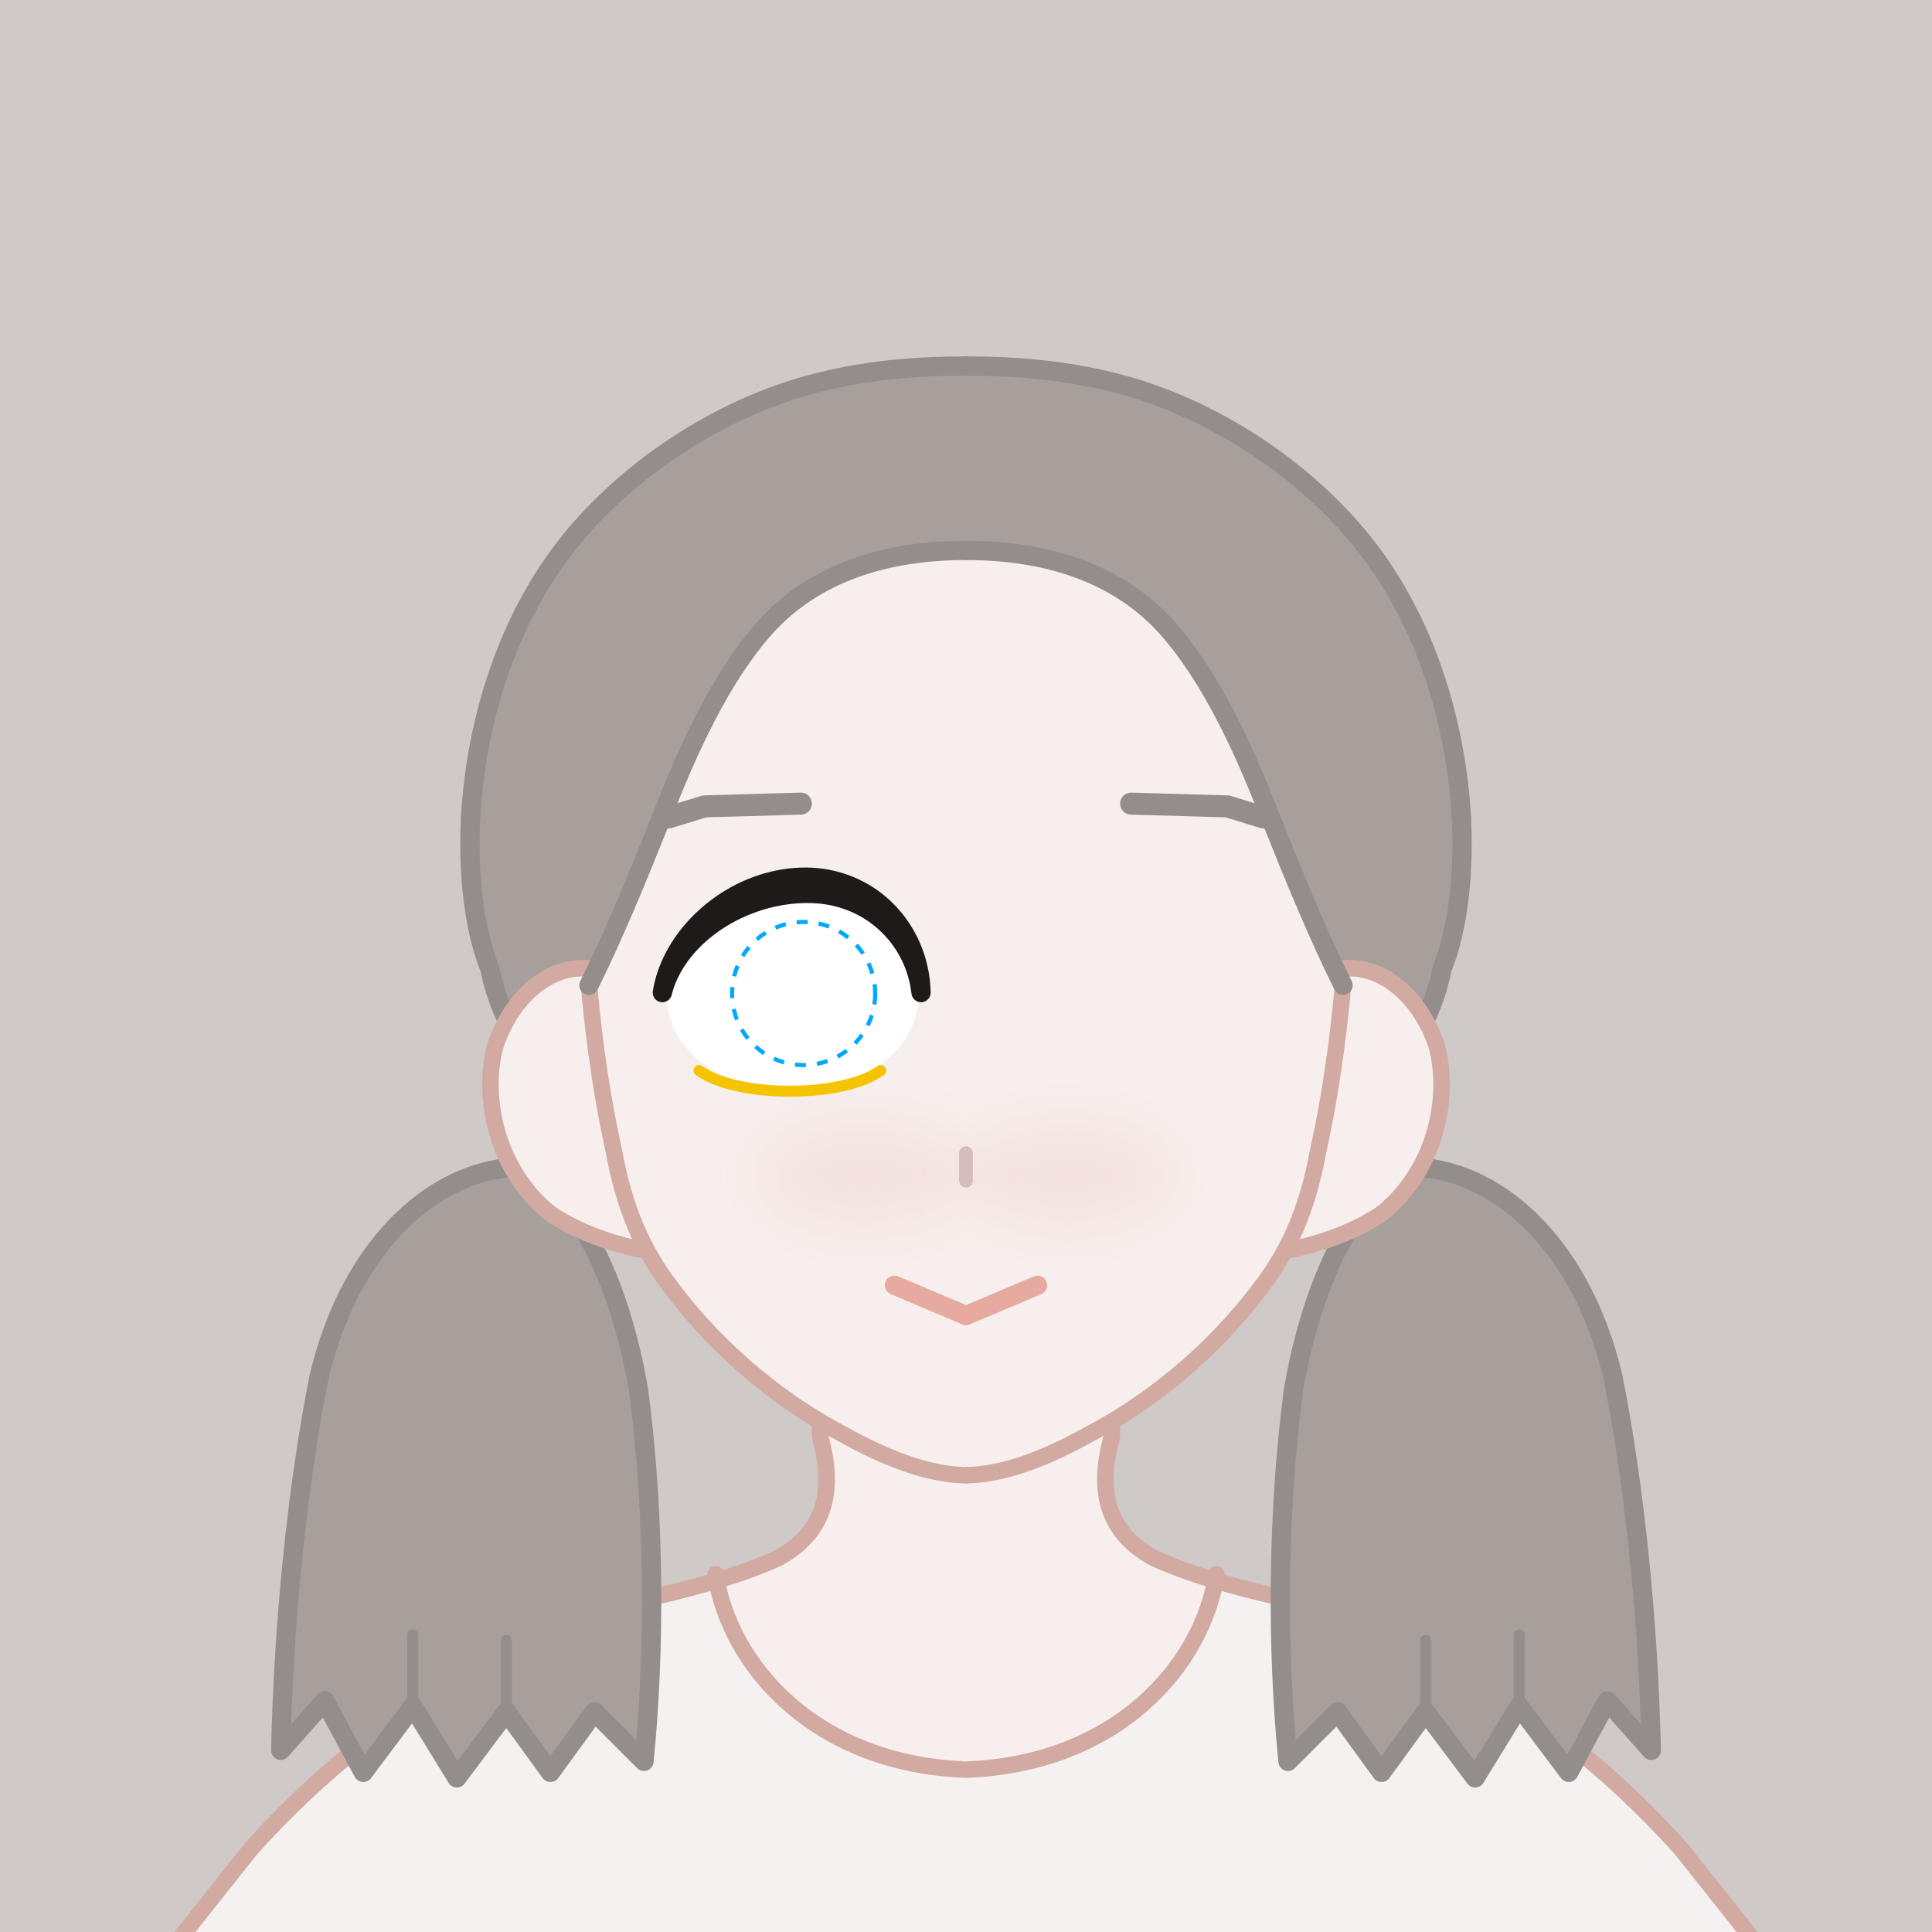
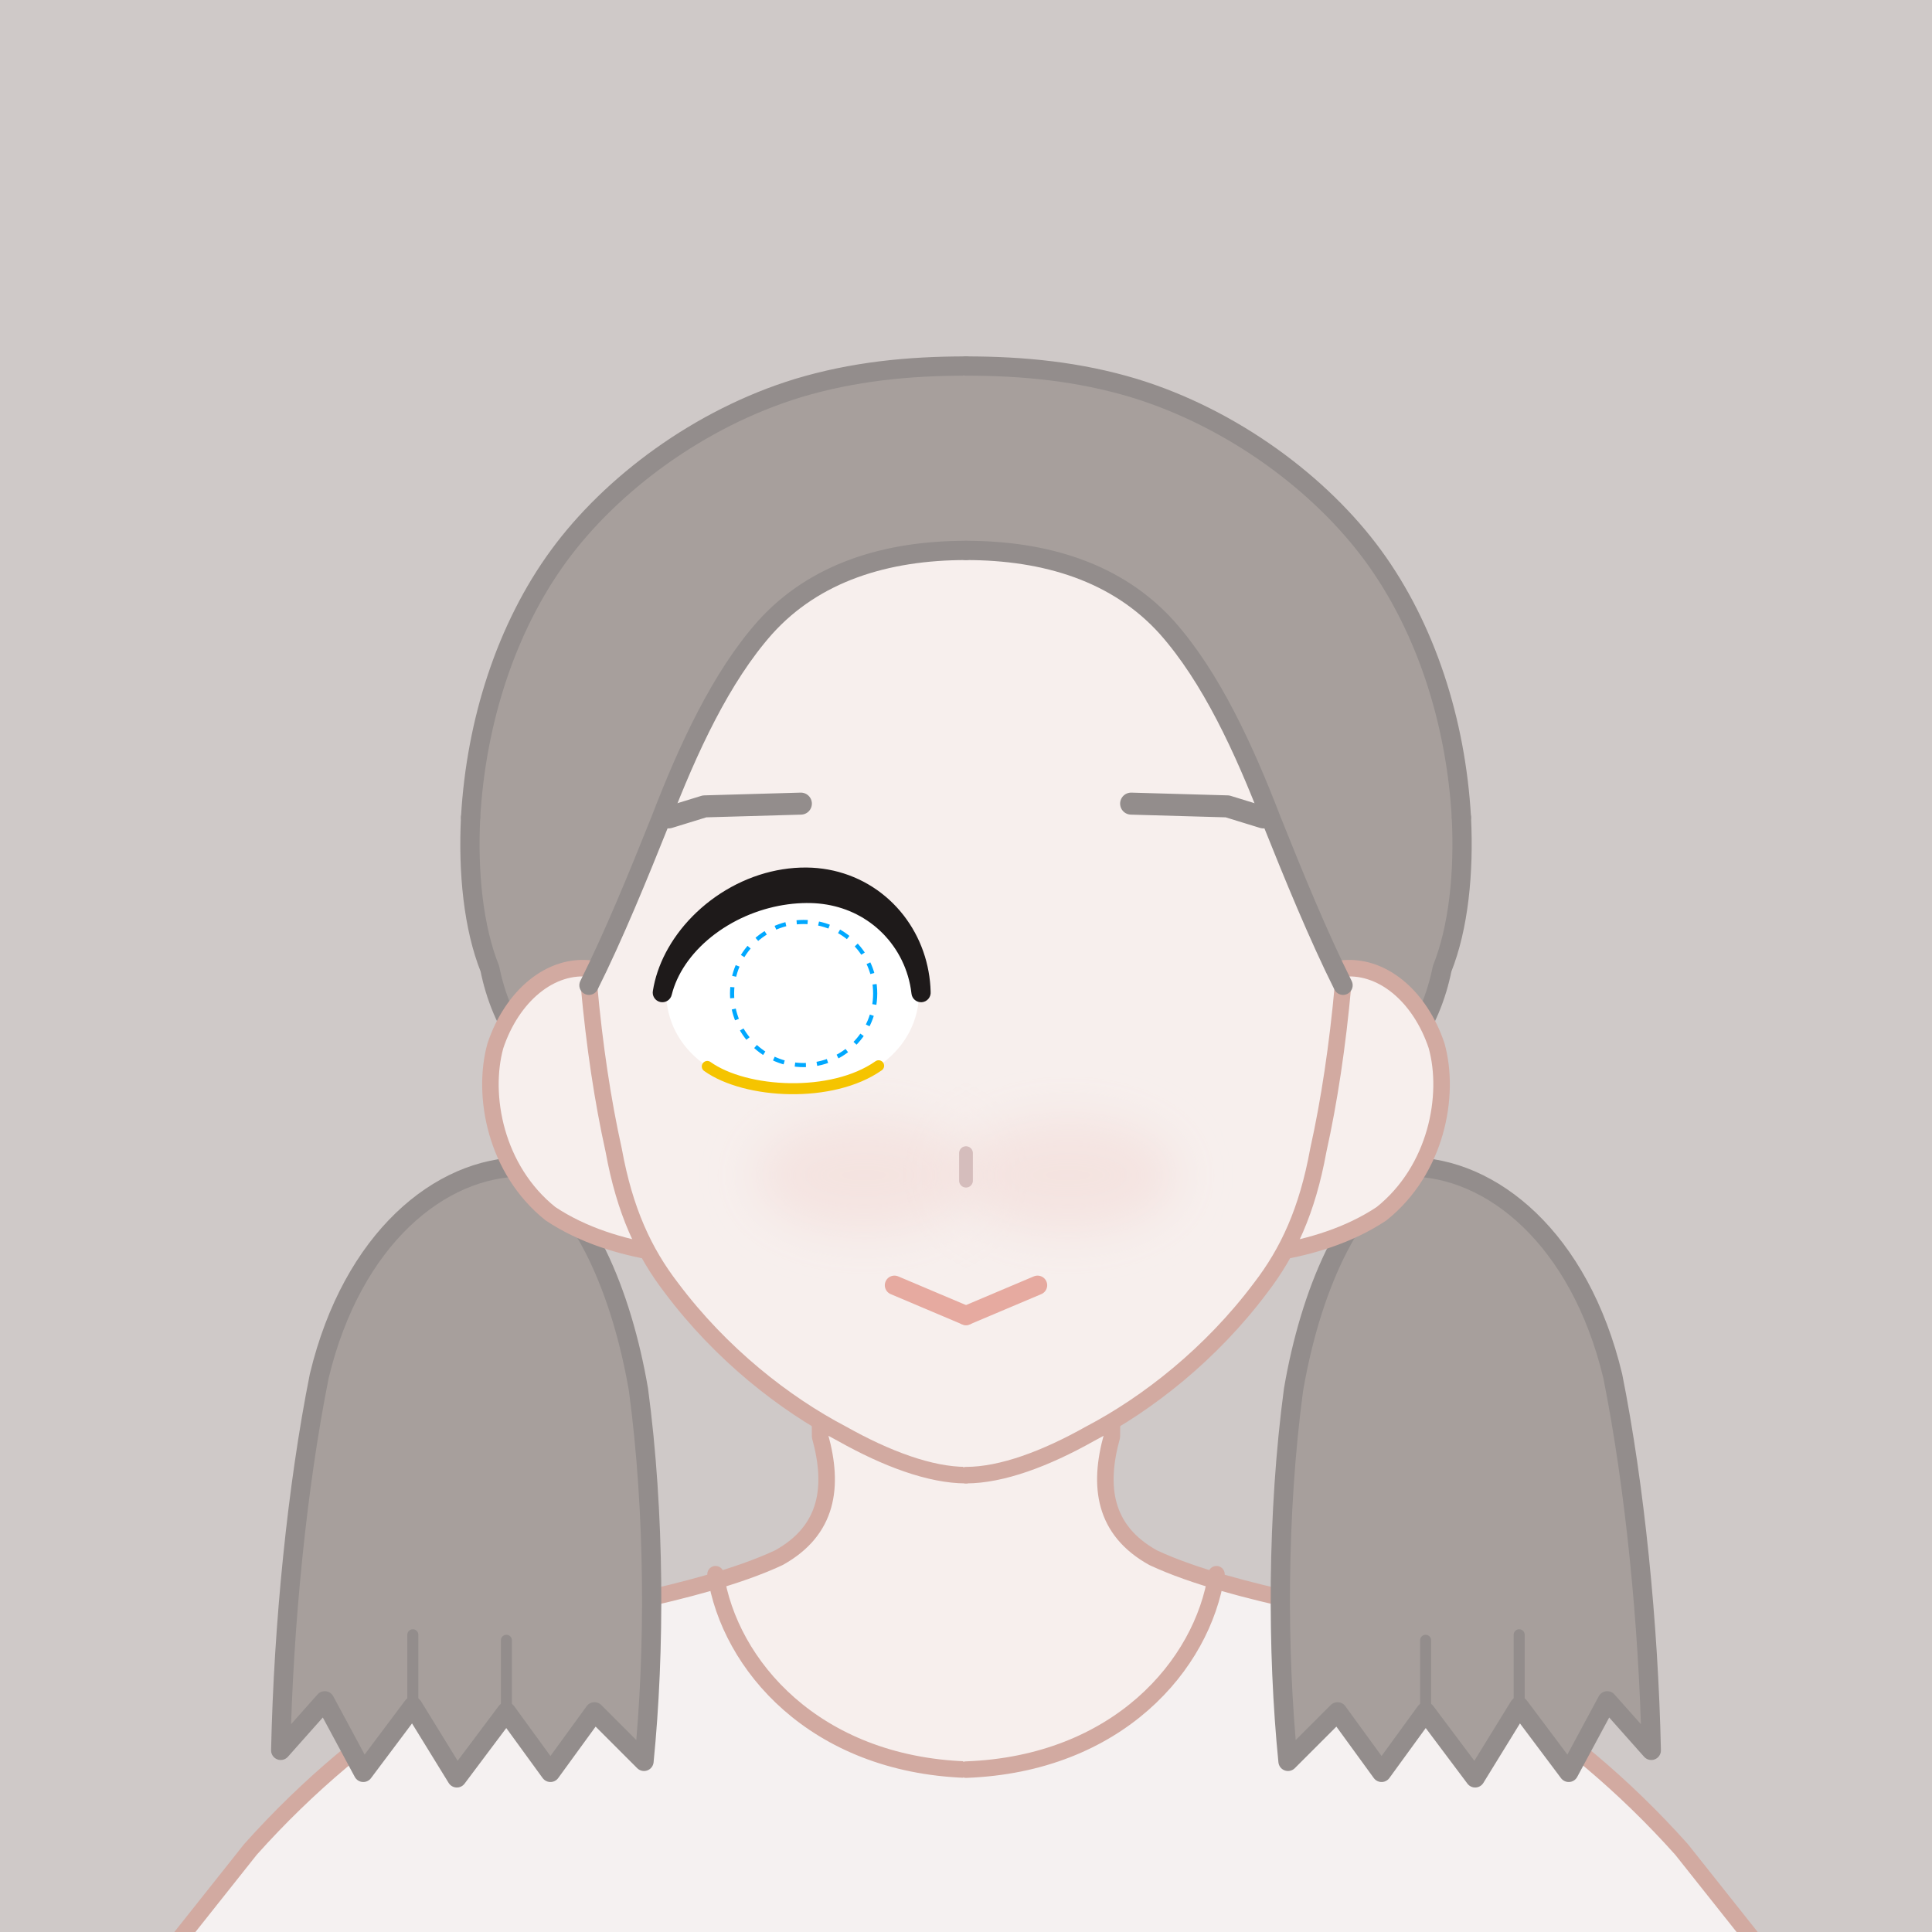
<svg xmlns="http://www.w3.org/2000/svg" width="702" height="702" viewBox="0 0 702 702">
  <defs>
    <clipPath id="clip-path-1">
      <path d="M242 389.2 L386 389.2 L386 464.8 L242 464.8 Z" />
    </clipPath>
    <filter id="filter-1" filterUnits="userSpaceOnUse" x="245" y="377" width="138" height="100" color-interpolation-filters="sRGB">
      <feGaussianBlur in="SourceGraphic" stdDeviation="9" color-interpolation-filters="linearRGB" />
    </filter>
    <clipPath id="clip-path-2">
      <path d="M460 389.2 L316 389.2 L316 464.8 L460 464.8 Z" />
    </clipPath>
    <filter id="filter-2" filterUnits="userSpaceOnUse" x="319" y="377" width="138" height="100" color-interpolation-filters="sRGB">
      <feGaussianBlur in="SourceGraphic" stdDeviation="9" color-interpolation-filters="linearRGB" />
    </filter>
  </defs>
  <g id="Layer_1" data-name="Layer 1">
    <g id="_ref">
      <g opacity="0.5">
        <rect x="0" y="0" width="702" height="702" fill="#ada19f" />
        <g data-layer="body">
          <g>
            <path d="M260 573 L230 582 C183 596 133 625 91 672 L60 712 L352 712 L352 643 C296 641 265 605 260 573 Z" fill="#f9f2f1" />
            <path d="M296 490 L298 522 C303 540 301 556 283 566 L260 573 C265 605 296 641 352 643 L352 490 Z" fill="#fdeeea" />
            <path d="M230 582 C183 596 133 625 91 672 L64 706" fill="none" stroke="#b46352" stroke-width="6" stroke-linecap="round" stroke-linejoin="round" />
            <path d="M296 500 C298 510 298 516 298 522 C303 540 301 556 283 566 C268 573 248 578 230 582" fill="none" stroke="#b46352" stroke-width="6" stroke-linecap="round" stroke-linejoin="round" />
            <path d="M260 572 C265 605 296 641 351 643" fill="none" stroke="#b46352" stroke-width="6" stroke-linecap="round" stroke-linejoin="round" />
          </g>
          <g>
            <path d="M442 573 L472 582 C519 596 569 625 611 672 L642 712 L350 712 L350 643 C406 641 437 605 442 573 Z" fill="#f9f2f1" />
            <path d="M406 490 L404 522 C399 540 401 556 419 566 L442 573 C437 605 406 641 350 643 L350 490 Z" fill="#fdeeea" />
            <path d="M472 582 C519 596 569 625 611 672 L638 706" fill="none" stroke="#b46352" stroke-width="6" stroke-linecap="round" stroke-linejoin="round" />
            <path d="M406 500 C404 510 404 516 404 522 C399 540 401 556 419 566 C434 573 454 578 472 582" fill="none" stroke="#b46352" stroke-width="6" stroke-linecap="round" stroke-linejoin="round" />
            <path d="M442 572 C437 605 406 641 351 643" fill="none" stroke="#b46352" stroke-width="6" stroke-linecap="round" stroke-linejoin="round" />
          </g>
        </g>
        <g data-layer="hairMid">
          <g>
            <path d="M190 424 C160 424 128 450 116 500 C108 540 103 590 102 636 L118 618 L132 644 L150 620 L166 646 L184 622 L200 644 L216 622 L234 640 C238 600 238 550 232 505 C226 470 212 436 190 424 Z" fill="#5d4e48" />
            <path d="M190 424 C160 424 128 450 116 500 C108 540 103 590 102 636 L118 618 L132 644 L150 620 L166 646 L184 622 L200 644 L216 622 L234 640 C238 600 238 550 232 505 C226 470 212 436 190 424 Z" fill="none" stroke="#352a27" stroke-width="7" stroke-linecap="round" stroke-linejoin="round" />
            <line x1="150" y1="620" x2="150" y2="594" fill="none" stroke="#352a27" stroke-width="4" stroke-linecap="round" stroke-linejoin="round" />
            <line x1="184" y1="622" x2="184" y2="596" fill="none" stroke="#352a27" stroke-width="4" stroke-linecap="round" stroke-linejoin="round" />
          </g>
          <g>
            <path d="M512 424 C542 424 574 450 586 500 C594 540 599 590 600 636 L584 618 L570 644 L552 620 L536 646 L518 622 L502 644 L486 622 L468 640 C464 600 464 550 470 505 C476 470 490 436 512 424 Z" fill="#5d4e48" />
            <path d="M512 424 C542 424 574 450 586 500 C594 540 599 590 600 636 L584 618 L570 644 L552 620 L536 646 L518 622 L502 644 L486 622 L468 640 C464 600 464 550 470 505 C476 470 490 436 512 424 Z" fill="none" stroke="#352a27" stroke-width="7" stroke-linecap="round" stroke-linejoin="round" />
            <line x1="552" y1="620" x2="552" y2="594" fill="none" stroke="#352a27" stroke-width="4" stroke-linecap="round" stroke-linejoin="round" />
            <line x1="518" y1="622" x2="518" y2="596" fill="none" stroke="#352a27" stroke-width="4" stroke-linecap="round" stroke-linejoin="round" />
          </g>
        </g>
        <g data-layer="hairBase">
          <g>
            <path d="M352 133 L351 133 C330 133 310 135 290 141 C254 152 222 176 203 202 C184 228 173 262 171 297 C170 317 172 337 178 352 C180 362 184 372 190 380 L198 386 L352 386 Z" fill="#5d4e48" />
            <path d="M351 133 C330 133 310 135 290 141 C254 152 222 176 203 202 C184 228 173 262 171 297" fill="none" stroke="#352a27" stroke-width="7" stroke-linecap="round" stroke-linejoin="round" />
            <path d="M171 297 C170 317 172 337 178 352 C180 362 184 372 190 380" fill="none" stroke="#352a27" stroke-width="7" stroke-linecap="round" stroke-linejoin="round" />
          </g>
          <g>
            <path d="M350 133 L351 133 C372 133 392 135 412 141 C448 152 480 176 499 202 C518 228 529 262 531 297 C532 317 530 337 524 352 C522 362 518 372 512 380 L504 386 L350 386 Z" fill="#5d4e48" />
            <path d="M351 133 C372 133 392 135 412 141 C448 152 480 176 499 202 C518 228 529 262 531 297" fill="none" stroke="#352a27" stroke-width="7" stroke-linecap="round" stroke-linejoin="round" />
            <path d="M531 297 C532 317 530 337 524 352 C522 362 518 372 512 380" fill="none" stroke="#352a27" stroke-width="7" stroke-linecap="round" stroke-linejoin="round" />
          </g>
        </g>
        <g data-layer="ear">
          <g>
            <path d="M215 352 C200 350 186 362 180 380 C175 398 180 425 200 441 C212 449 226 453 238 455 L225 380 Z" fill="#fdeeea" />
            <path d="M215 352 C200 350 186 362 180 380 C175 398 180 425 200 441 C212 449 226 453 238 455" fill="none" stroke="#b46352" stroke-width="6" stroke-linecap="round" stroke-linejoin="round" />
          </g>
          <g>
            <path d="M487 352 C502 350 516 362 522 380 C527 398 522 425 502 441 C490 449 476 453 464 455 L477 380 Z" fill="#fdeeea" />
            <path d="M487 352 C502 350 516 362 522 380 C527 398 522 425 502 441 C490 449 476 453 464 455" fill="none" stroke="#b46352" stroke-width="6" stroke-linecap="round" stroke-linejoin="round" />
          </g>
        </g>
        <g data-layer="face">
          <g>
            <path d="M352 200 L351 200 C322 200 296 208 278 228 C262 246 250 272 240 298 C232 318 223 340 214 358 C216 380 219 400 223 418 C227 440 234 455 244 468 C262 492 285 510 306 521 C322 530 338 536 351 536 L352 536 Z" fill="#fdeeea" />
            <path d="M214 358 C216 380 219 400 223 418 C227 440 234 455 244 468 C262 492 285 510 306 521 C322 530 338 536 351 536" fill="none" stroke="#b46352" stroke-width="6" stroke-linecap="round" stroke-linejoin="round" />
          </g>
          <g>
            <path d="M350 200 L351 200 C380 200 406 208 424 228 C440 246 452 272 462 298 C470 318 479 340 488 358 C486 380 483 400 479 418 C475 440 468 455 458 468 C440 492 417 510 396 521 C380 530 364 536 351 536 L350 536 Z" fill="#fdeeea" />
            <path d="M488 358 C486 380 483 400 479 418 C475 440 468 455 458 468 C440 492 417 510 396 521 C380 530 364 536 351 536" fill="none" stroke="#b46352" stroke-width="6" stroke-linecap="round" stroke-linejoin="round" />
          </g>
        </g>
        <g data-layer="makeup">
          <g clip-path="url(#clip-path-1)">
            <g filter="url(#filter-1)">
              <ellipse cx="314" cy="427" rx="40" ry="21" fill="#f3bfb8" opacity="0.5" />
            </g>
          </g>
          <g clip-path="url(#clip-path-2)">
            <g filter="url(#filter-2)">
              <ellipse cx="388" cy="427" rx="40" ry="21" fill="#f3bfb8" opacity="0.5" />
            </g>
          </g>
        </g>
        <g data-layer="mouth">
          <line x1="325" y1="467" x2="351" y2="478" fill="none" stroke="#dc6450" stroke-width="7" stroke-linecap="round" stroke-linejoin="round" />
          <line x1="377" y1="467" x2="351" y2="478" fill="none" stroke="#dc6450" stroke-width="7" stroke-linecap="round" stroke-linejoin="round" />
          <line x1="351" y1="419" x2="351" y2="429" fill="none" stroke="#b98a88" stroke-width="5" stroke-linecap="round" />
        </g>
        <g data-layer="hairLine">
          <path d="M351 200 C322 200 296 208 278 228 C262 246 250 272 240 298 C232 318 223 340 214 358" fill="none" stroke="#352a27" stroke-width="7" stroke-linecap="round" stroke-linejoin="round" />
          <path d="M351 200 C380 200 406 208 424 228 C440 246 452 272 462 298 C470 318 479 340 488 358" fill="none" stroke="#352a27" stroke-width="7" stroke-linecap="round" stroke-linejoin="round" />
        </g>
        <g data-layer="brow">
          <polyline points="243,297 256,293 291,292" fill="none" stroke="#352a27" stroke-width="8" stroke-linecap="round" stroke-linejoin="round" />
          <polyline points="459,297 446,293 411,292" fill="none" stroke="#352a27" stroke-width="8" stroke-linecap="round" stroke-linejoin="round" />
        </g>
      </g>
    </g>
    <g id="white">
      <path d="M242 360 C242 338 262 326 288 326 C314 326 334 338 334 360 C334 382 314 396 288 396 C262 396 242 382 242 360 Z" fill="#ffffff" />
    </g>
    <g id="upper">
-       <g>
-         <path d="M237.252 359.897 L237.551 358.24 L237.883 356.76 L237.941 356.513 L238.406 354.792 L238.803 353.526 L238.951 353.061 L239.578 351.317 L239.962 350.368 L240.28 349.584 L241.058 347.862 L241.344 347.294 L241.925 346.127 L242.867 344.408 L242.928 344.314 L243.885 342.708 L244.617 341.579 L244.985 341.016 L246.164 339.343 L246.569 338.814 L247.417 337.698 L248.568 336.29 L248.745 336.08 L250.15 334.489 L250.84 333.764 L251.624 332.938 L253.169 331.426 L253.251 331.357 L254.778 329.959 L255.664 329.208 L256.451 328.542 L258.188 327.176 L258.338 327.071 L259.976 325.871 L260.978 325.193 L261.816 324.627 L263.713 323.445 L263.884 323.351 L265.648 322.334 L266.723 321.768 L267.619 321.299 L269.636 320.333 L269.832 320.251 L271.687 319.443 L272.839 318.994 L273.747 318.642 L275.844 317.917 L276.12 317.835 L277.977 317.271 L279.259 316.935 L280.089 316.72 L282.225 316.252 L282.674 316.172 L284.386 315.867 L285.904 315.658 L286.538 315.572 L288.676 315.367 L289.401 315.327 L290.829 315.25 L292.642 315.226 L293.004 315.221 L295.029 315.28 L296.147 315.36 L297.018 315.423 L298.974 315.649 L299.642 315.754 L300.899 315.956 L302.839 316.351 L303.092 316.412 L304.736 316.824 L306.239 317.271 L306.592 317.373 L308.418 318.001 L309.548 318.446 L310.23 318.713 L311.993 319.495 L312.749 319.869 L313.708 320.347 L315.391 321.276 L315.82 321.534 L317.035 322.277 L318.624 323.341 L318.745 323.424 L320.158 324.467 L321.316 325.4 L321.654 325.667 L323.091 326.923 L323.903 327.696 L324.47 328.235 L325.79 329.602 L326.297 330.172 L327.055 331.028 L328.256 332.499 L328.49 332.806 L329.392 334.018 L330.352 335.425 L330.465 335.582 L331.471 337.186 L332.122 338.33 L332.409 338.828 L333.281 340.508 L333.67 341.338 L334.08 342.214 L334.808 343.949 L334.992 344.434 L335.468 345.715 L336.057 347.505 L336.088 347.599 L336.571 349.304 L336.901 350.668 L337.014 351.126 L337.388 352.973 L337.543 353.928 L337.688 354.817 L337.915 356.668 L337.962 357.21 L338.072 358.537 L338.153 360.357 L338.146 361.044 L338.006 361.715 L337.737 362.346 L337.35 362.913 L336.861 363.394 L336.286 363.769 L335.65 364.026 L334.976 364.153 L334.29 364.146 L333.618 364.006 L332.987 363.737 L332.42 363.35 L331.94 362.861 L331.564 362.286 L331.308 361.65 L331.18 360.976 L330.952 359.311 L330.741 358.141 L330.667 357.75 L330.321 356.221 L330.125 355.498 L329.911 354.712 L329.435 353.212 L329.326 352.918 L328.903 351.751 L328.295 350.262 L328.289 350.247 L332.186 348.915 L328.346 350.404 L327.667 348.922 L327.122 347.855 L326.963 347.551 L326.209 346.222 L325.793 345.553 L325.404 344.931 L324.546 343.673 L324.313 343.364 L323.644 342.461 L322.641 341.211 L326.581 338.437 L322.758 341.37 L322.695 341.298 L321.707 340.166 L320.806 339.215 L320.678 339.088 L319.611 338.057 L318.914 337.435 L318.503 337.07 L317.368 336.138 L316.918 335.8 L316.202 335.257 L315.002 334.422 L314.826 334.316 L313.769 333.636 L312.455 332.862 L312.429 332.847 L315.575 328.126 L312.628 332.973 L311.255 332.235 L310.187 331.716 L309.949 331.605 L308.63 331.03 L307.86 330.729 L307.304 330.513 L305.949 330.043 L305.483 329.903 L304.56 329.62 L303.179 329.254 L303.067 329.233 L301.785 328.941 L300.369 328.674 L300.36 328.676 L298.901 328.459 L297.886 328.344 L297.468 328.298 L296.013 328.186 L295.393 328.162 L294.522 328.124 L292.996 328.113 L292.886 328.117 L291.308 328.156 L290.115 328.224 L289.625 328.251 L287.955 328.397 L287.555 328.445 L286.26 328.598 L284.767 328.824 L284.542 328.856 L282.84 329.164 L282.225 329.296 L281.147 329.526 L279.48 329.94 L279.412 329.953 L277.697 330.432 L276.975 330.658 L276 330.962 L274.294 331.56 L274.289 331.557 L272.589 332.208 L271.847 332.519 L270.917 332.909 L269.253 333.675 L269.166 333.715 L266.483 328.557 L269.341 333.62 L267.607 334.487 L266.89 334.872 L265.995 335.352 L264.409 336.278 L264.333 336.322 L261.3 331.723 L264.49 336.215 L262.858 337.24 L262.157 337.711 L261.347 338.255 L259.821 339.363 L259.808 339.373 L256.523 335.37 L259.946 339.255 L258.454 340.418 L257.716 341.032 L257.083 341.559 L255.762 342.739 L255.685 342.806 L254.501 343.949 L253.647 344.833 L253.301 345.188 L252.159 346.459 L251.834 346.845 L251.082 347.752 L250.048 349.104 L250.03 349.127 L246.472 346.733 L250.12 348.988 L249.134 350.389 L248.514 351.347 L248.254 351.743 L247.457 353.088 L247.132 353.691 L246.724 354.451 L246.056 355.833 L245.922 356.135 L245.462 357.208 L244.942 358.578 L244.909 358.668 L244.488 359.962 L244.081 361.436 L243.865 362.087 L243.527 362.684 L243.078 363.203 L242.537 363.625 L241.924 363.933 L241.262 364.116 L240.578 364.166 L239.897 364.081 L239.246 363.865 L238.649 363.527 L238.13 363.078 L237.708 362.537 L237.4 361.924 L237.218 361.262 L237.168 360.578 Z" fill="#1e1a1a" />
-       </g>
+       <polygon points="237.252,359.897 237.551,358.24 237.883,356.76 237.941,356.513 238.406,354.792 238.803,353.526 238.951,353.061 239.578,351.317 239.962,350.368 240.28,349.584 241.058,347.862 241.344,347.294 241.925,346.127 242.867,344.408 242.928,344.314 243.885,342.708 244.617,341.579 244.985,341.016 246.164,339.343 246.569,338.814 247.417,337.698 248.568,336.29 248.745,336.08 250.15,334.489 250.84,333.764 251.624,332.938 253.169,331.426 253.251,331.357 254.778,329.959 255.664,329.208 256.451,328.542 258.188,327.176 258.338,327.071 259.976,325.871 260.978,325.193 261.816,324.627 263.713,323.445 263.884,323.351 265.648,322.334 266.723,321.768 267.619,321.299 269.636,320.333 269.832,320.251 271.687,319.443 272.839,318.994 273.747,318.642 275.844,317.917 276.12,317.835 277.977,317.271 279.259,316.935 280.089,316.72 282.225,316.252 282.674,316.172 284.386,315.867 285.904,315.658 286.538,315.572 288.676,315.367 289.401,315.327 290.829,315.25 292.642,315.226 293.004,315.221 295.029,315.28 296.147,315.36 297.018,315.423 298.974,315.649 299.642,315.754 300.899,315.956 302.839,316.351 303.092,316.412 304.736,316.824 306.239,317.271 306.592,317.373 308.418,318.001 309.548,318.446 310.23,318.713 311.993,319.495 312.749,319.869 313.708,320.347 315.391,321.276 315.82,321.534 317.035,322.277 318.624,323.341 318.745,323.424 320.158,324.467 321.316,325.4 321.654,325.667 323.091,326.923 323.903,327.696 324.47,328.235 325.79,329.602 326.297,330.172 327.055,331.028 328.256,332.499 328.49,332.806 329.392,334.018 330.352,335.425 330.465,335.582 331.471,337.186 332.122,338.33 332.409,338.828 333.281,340.508 333.67,341.338 334.08,342.214 334.808,343.949 334.992,344.434 335.468,345.715 336.057,347.505 336.088,347.599 336.571,349.304 336.901,350.668 337.014,351.126 337.388,352.973 337.543,353.928 337.688,354.817 337.915,356.668 337.962,357.21 338.072,358.537 338.153,360.357 338.146,361.044 338.006,361.715 337.737,362.346 337.35,362.913 336.861,363.394 336.286,363.769 335.65,364.026 334.976,364.153 334.29,364.146 333.618,364.006 332.987,363.737 332.42,363.35 331.94,362.861 331.564,362.286 331.308,361.65 331.18,360.976 330.952,359.311 330.741,358.141 330.667,357.75 330.321,356.221 330.125,355.498 329.911,354.712 329.435,353.212 329.326,352.918 328.903,351.751 328.295,350.262 328.289,350.247 332.186,348.915 328.346,350.404 327.667,348.922 327.122,347.855 326.963,347.551 326.209,346.222 325.793,345.553 325.404,344.931 324.546,343.673 324.313,343.364 323.644,342.461 322.641,341.211 326.581,338.437 322.758,341.37 322.695,341.298 321.707,340.166 320.806,339.215 320.678,339.088 319.611,338.057 318.914,337.435 318.503,337.07 317.368,336.138 316.918,335.8 316.202,335.257 315.002,334.422 314.826,334.316 313.769,333.636 312.455,332.862 312.429,332.847 315.575,328.126 312.628,332.973 311.255,332.235 310.187,331.716 309.949,331.605 308.63,331.03 307.86,330.729 307.304,330.513 305.949,330.043 305.483,329.903 304.56,329.62 303.179,329.254 303.067,329.233 301.785,328.941 300.369,328.674 300.36,328.676 298.901,328.459 297.886,328.344 297.468,328.298 296.013,328.186 295.393,328.162 294.522,328.124 292.996,328.113 292.886,328.117 291.308,328.156 290.115,328.224 289.625,328.251 287.955,328.397 287.555,328.445 286.26,328.598 284.767,328.824 284.542,328.856 282.84,329.164 282.225,329.296 281.147,329.526 279.48,329.94 279.412,329.953 277.697,330.432 276.975,330.658 276,330.962 274.294,331.56 274.289,331.557 272.589,332.208 271.847,332.519 270.917,332.909 269.253,333.675 269.166,333.715 266.483,328.557 269.341,333.62 267.607,334.487 266.89,334.872 265.995,335.352 264.409,336.278 264.333,336.322 261.3,331.723 264.49,336.215 262.858,337.24 262.157,337.711 261.347,338.255 259.821,339.363 259.808,339.373 256.523,335.37 259.946,339.255 258.454,340.418 257.716,341.032 257.083,341.559 255.762,342.739 255.685,342.806 254.501,343.949 253.647,344.833 253.301,345.188 252.159,346.459 251.834,346.845 251.082,347.752 250.048,349.104 250.03,349.127 246.472,346.733 250.12,348.988 249.134,350.389 248.514,351.347 248.254,351.743 247.457,353.088 247.132,353.691 246.724,354.451 246.056,355.833 245.922,356.135 245.462,357.208 244.942,358.578 244.909,358.668 244.488,359.962 244.081,361.436 243.865,362.087 243.527,362.684 243.078,363.203 242.537,363.625 241.924,363.933 241.262,364.116 240.578,364.166 239.897,364.081 239.246,363.865 238.649,363.527 238.13,363.078 237.708,362.537 237.4,361.924 237.218,361.262 237.168,360.578" fill="#1e1a1a" />
    </g>
    <g id="lower">
-       <path d="M254 389 C268 399 306 399 320 389" fill="none" stroke="#f5c400" stroke-width="4" stroke-linecap="round" stroke-linejoin="round" />
+       <path d="M257 387.5 C271 397.5 302.396 399.126 319.25 387.25" fill="none" stroke="#f5c400" stroke-width="4" stroke-linecap="round" stroke-linejoin="round" />
    </g>
    <path id="iris" d="M318 361 C318 375.359 306.359 387 292 387 C277.641 387 266 375.359 266 361 C266 346.641 277.641 335 292 335 C306.359 335 318 346.641 318 361 Z" fill="none" stroke="#00a8ff" stroke-width="1.5" stroke-dasharray="4 4" />
  </g>
</svg>
